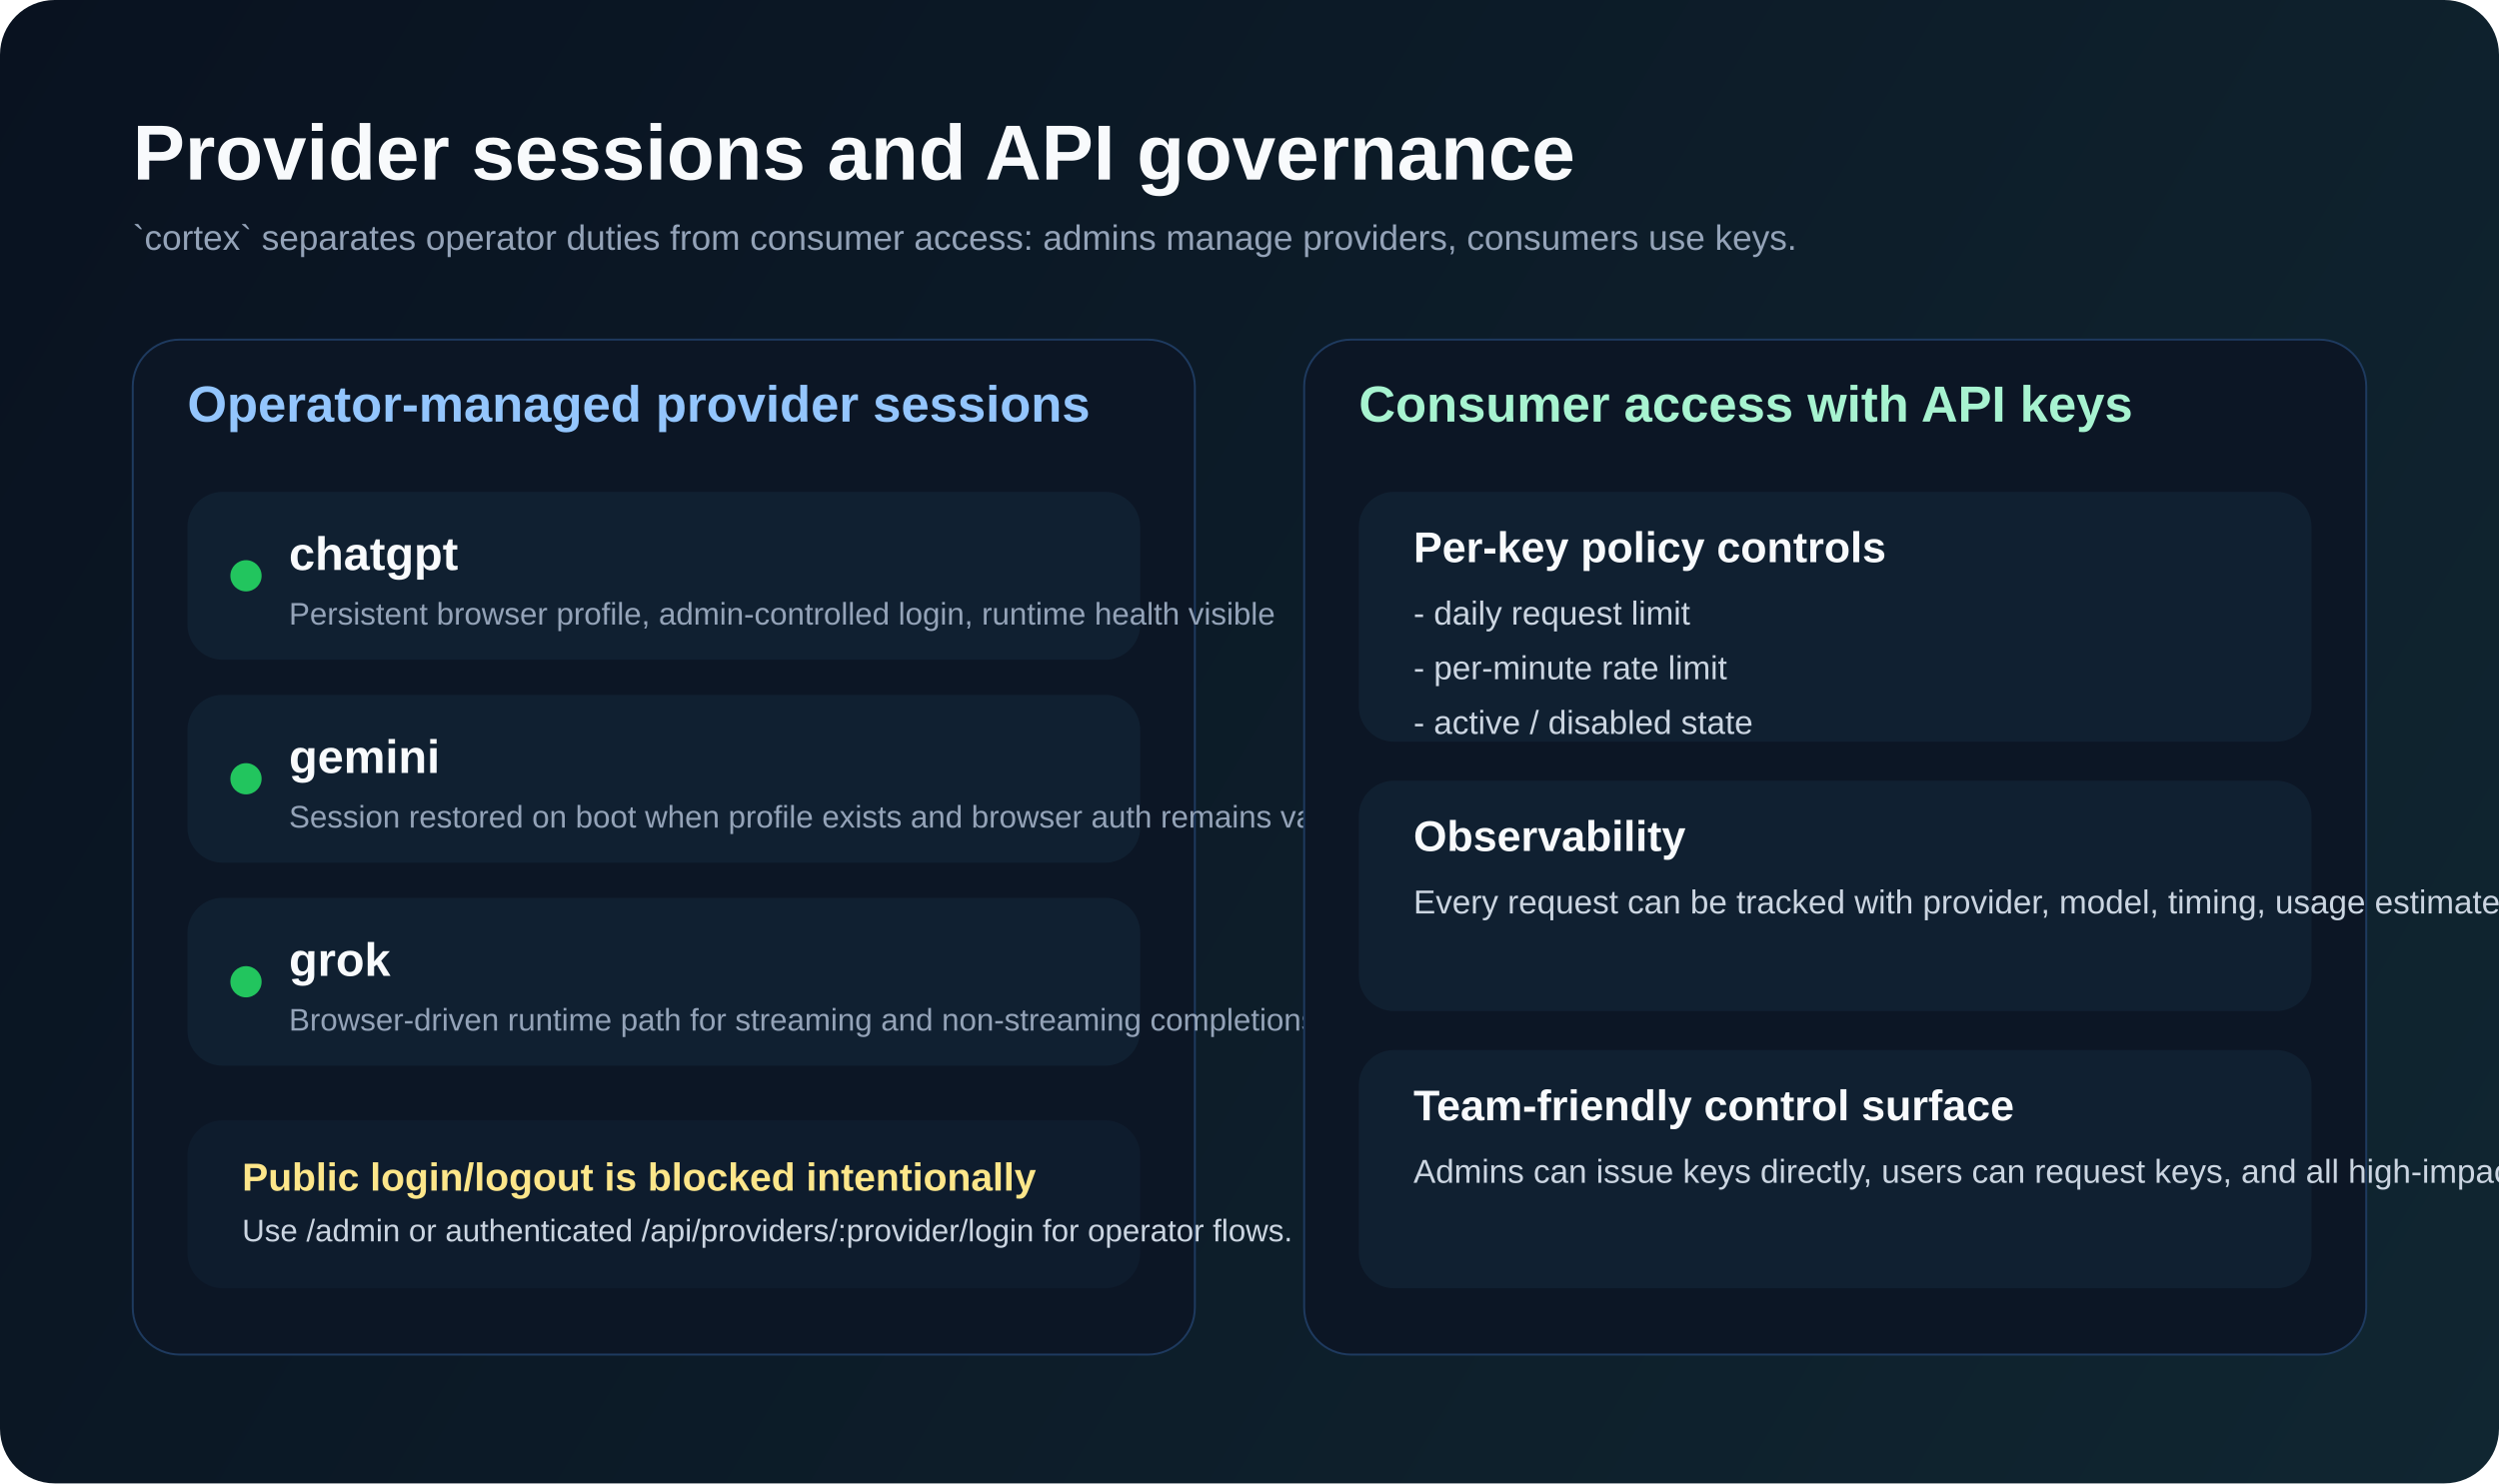
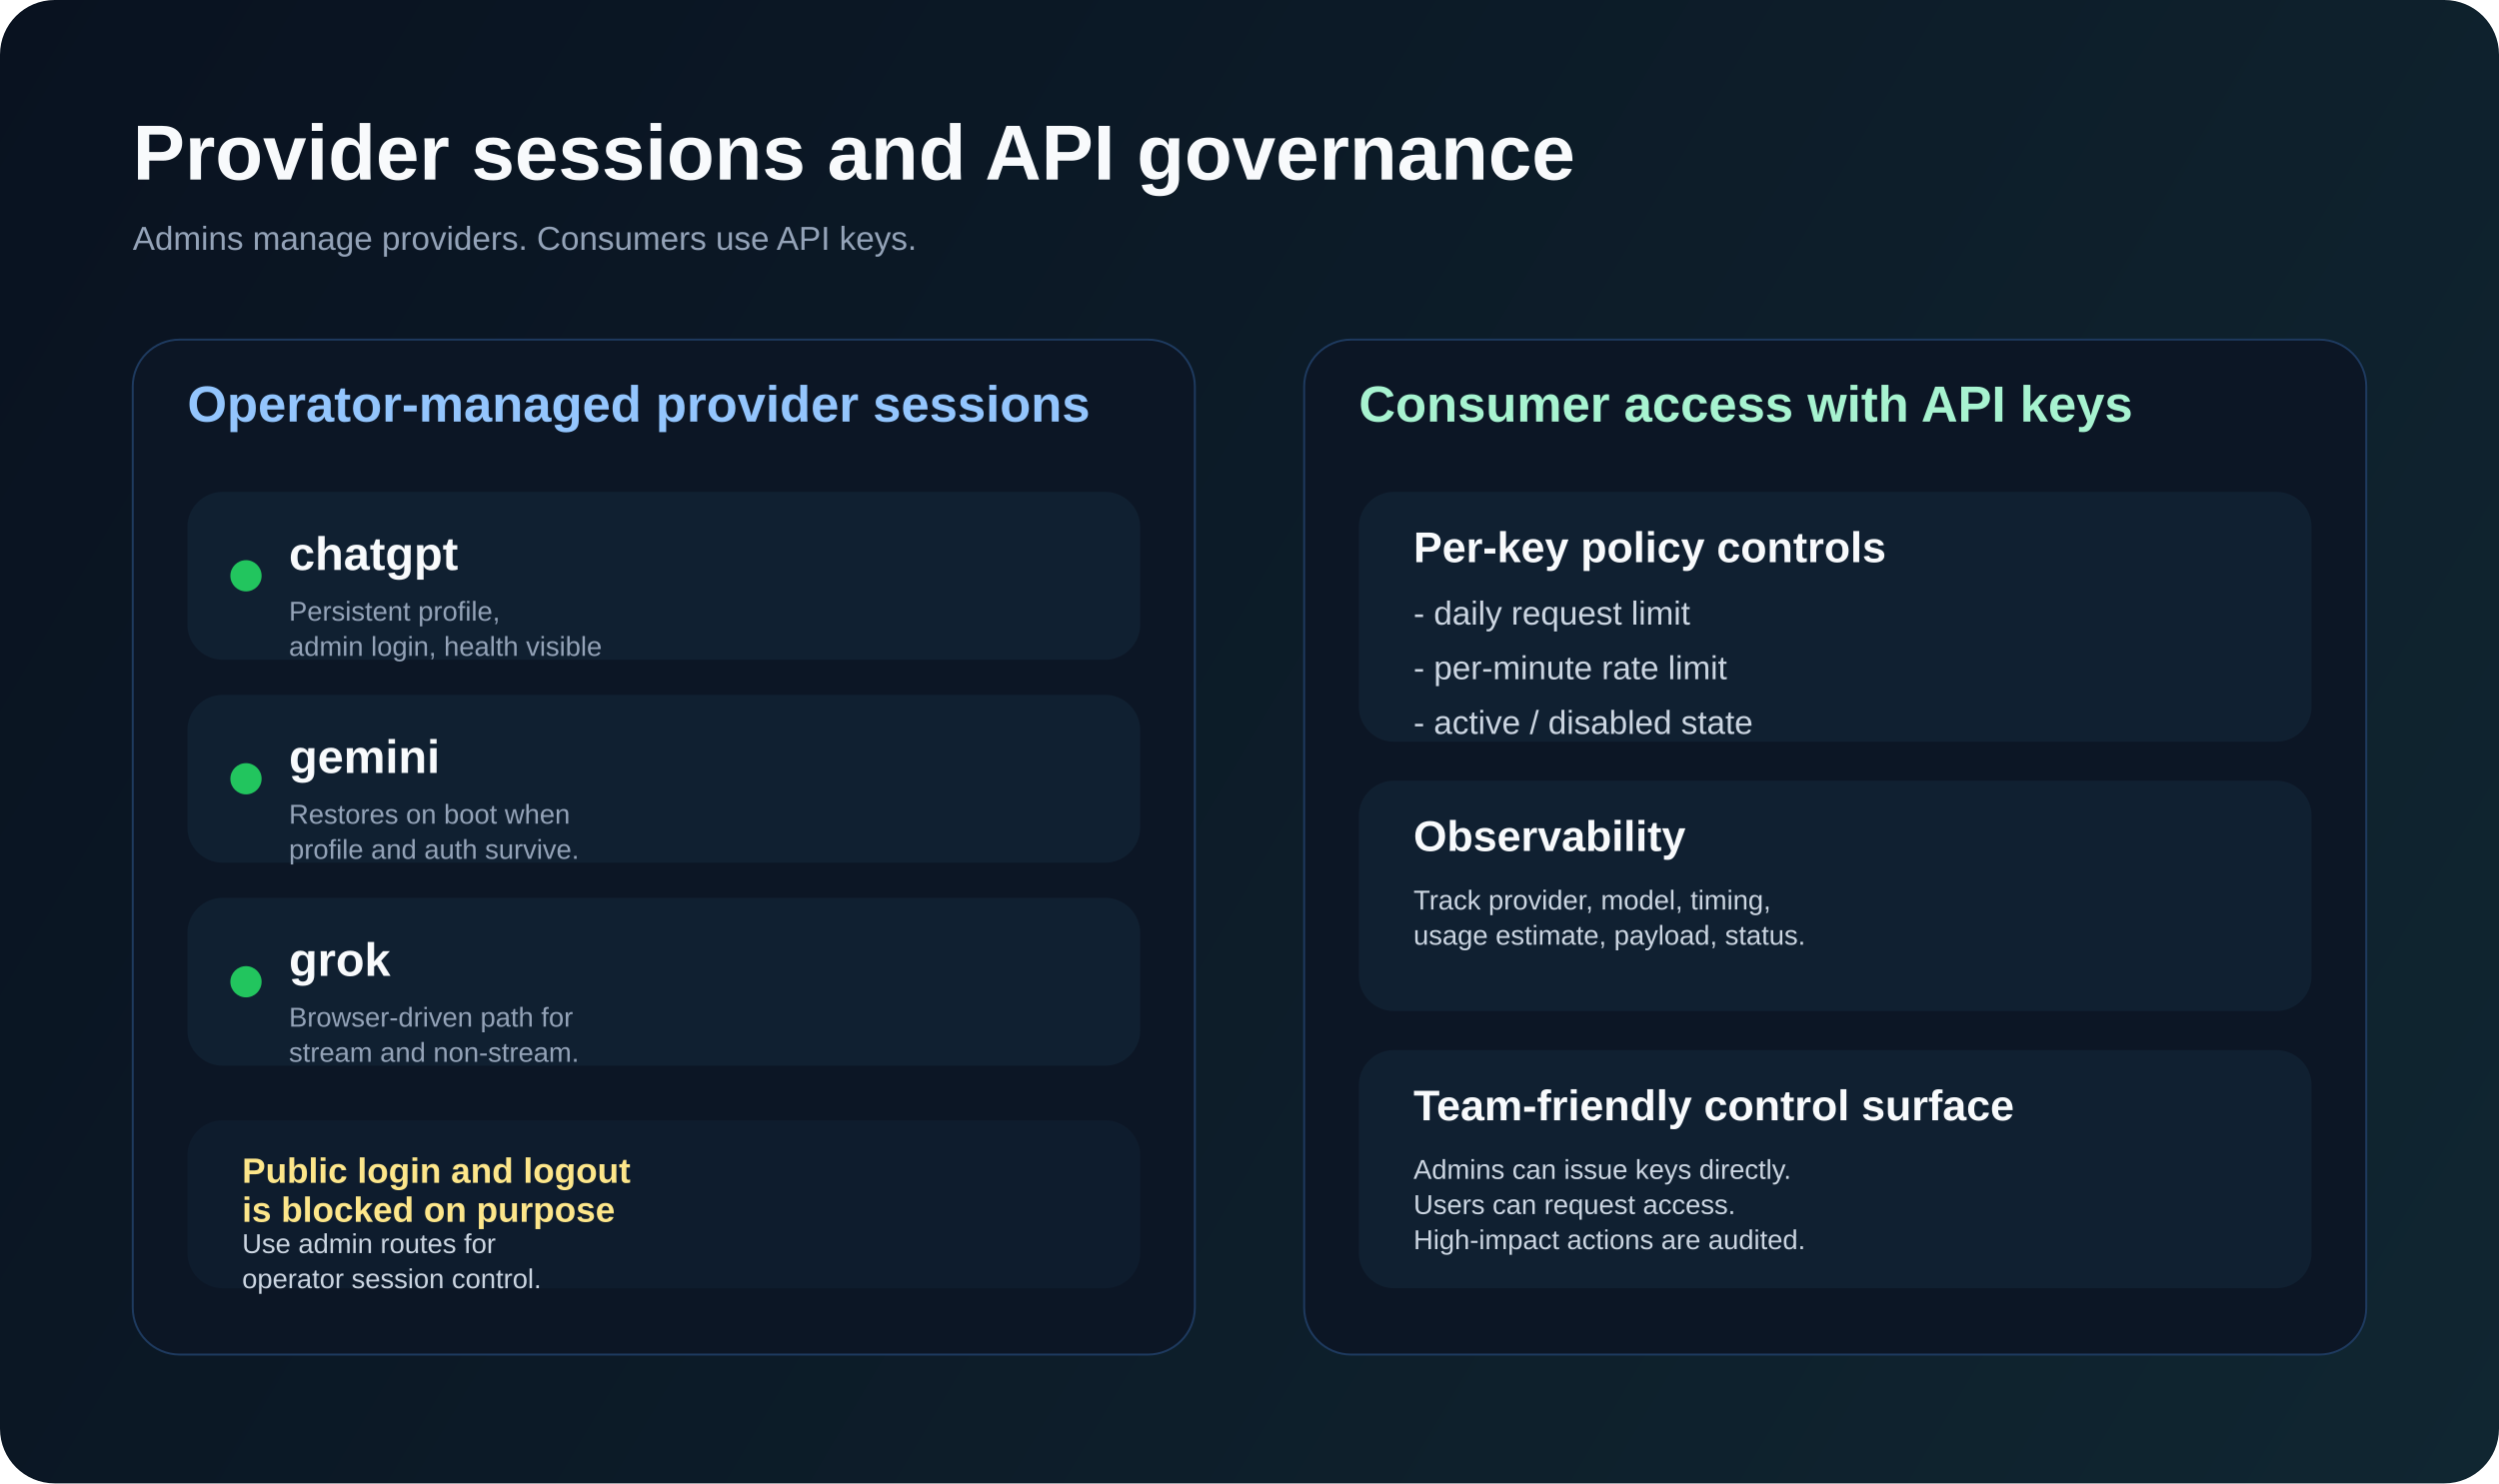
<svg xmlns="http://www.w3.org/2000/svg" width="1280" height="760" viewBox="0 0 1280 760" fill="none">
  <defs>
    <linearGradient id="bg" x1="0" y1="0" x2="1280" y2="760" gradientUnits="userSpaceOnUse">
      <stop stop-color="#091220" />
      <stop offset="1" stop-color="#102631" />
    </linearGradient>
  </defs>
  <rect width="1280" height="760" rx="28" fill="url(#bg)" />
  <text x="68" y="92" fill="#F8FAFC" font-family="Segoe UI, Arial, sans-serif" font-size="40" font-weight="800">Provider sessions and API governance</text>
-   <text x="68" y="128" fill="#94A3B8" font-family="Segoe UI, Arial, sans-serif" font-size="18">`cortex` separates operator duties from consumer access: admins manage providers, consumers use keys.</text>
+   <text x="68" y="128" fill="#94A3B8" font-family="Segoe UI, Arial, sans-serif" font-size="17">Admins manage providers. Consumers use API keys.</text>
  <rect x="68" y="174" width="544" height="520" rx="24" fill="#0C1625" stroke="#1E3A5F" />
  <text x="96" y="216" fill="#93C5FD" font-family="Segoe UI, Arial, sans-serif" font-size="26" font-weight="700">Operator-managed provider sessions</text>
  <rect x="96" y="252" width="488" height="86" rx="18" fill="#102031" />
  <circle cx="126" cy="295" r="8" fill="#22C55E" />
  <text x="148" y="292" fill="#F8FAFC" font-family="Segoe UI, Arial, sans-serif" font-size="24" font-weight="700">chatgpt</text>
-   <text x="148" y="320" fill="#94A3B8" font-family="Segoe UI, Arial, sans-serif" font-size="16">Persistent browser profile, admin-controlled login, runtime health visible</text>
+   <text x="148" y="318" fill="#94A3B8" font-family="Segoe UI, Arial, sans-serif" font-size="14">
+     <tspan x="148" dy="0">Persistent profile,</tspan>
+     <tspan x="148" dy="18">admin login, health visible</tspan>
+   </text>
  <rect x="96" y="356" width="488" height="86" rx="18" fill="#102031" />
  <circle cx="126" cy="399" r="8" fill="#22C55E" />
  <text x="148" y="396" fill="#F8FAFC" font-family="Segoe UI, Arial, sans-serif" font-size="24" font-weight="700">gemini</text>
-   <text x="148" y="424" fill="#94A3B8" font-family="Segoe UI, Arial, sans-serif" font-size="16">Session restored on boot when profile exists and browser auth remains valid</text>
+   <text x="148" y="422" fill="#94A3B8" font-family="Segoe UI, Arial, sans-serif" font-size="14">
+     <tspan x="148" dy="0">Restores on boot when</tspan>
+     <tspan x="148" dy="18">profile and auth survive.</tspan>
+   </text>
  <rect x="96" y="460" width="488" height="86" rx="18" fill="#102031" />
  <circle cx="126" cy="503" r="8" fill="#22C55E" />
  <text x="148" y="500" fill="#F8FAFC" font-family="Segoe UI, Arial, sans-serif" font-size="24" font-weight="700">grok</text>
-   <text x="148" y="528" fill="#94A3B8" font-family="Segoe UI, Arial, sans-serif" font-size="16">Browser-driven runtime path for streaming and non-streaming completions</text>
+   <text x="148" y="526" fill="#94A3B8" font-family="Segoe UI, Arial, sans-serif" font-size="14">
+     <tspan x="148" dy="0">Browser-driven path for</tspan>
+     <tspan x="148" dy="18">stream and non-stream.</tspan>
+   </text>
  <rect x="96" y="574" width="488" height="86" rx="18" fill="#0E1C2D" />
-   <text x="124" y="610" fill="#FDE68A" font-family="Segoe UI, Arial, sans-serif" font-size="20" font-weight="700">Public login/logout is blocked intentionally</text>
-   <text x="124" y="636" fill="#CBD5E1" font-family="Segoe UI, Arial, sans-serif" font-size="16">Use /admin or authenticated /api/providers/:provider/login for operator flows.</text>
+   <text x="124" y="606" fill="#FDE68A" font-family="Segoe UI, Arial, sans-serif" font-size="18" font-weight="700">
+     <tspan x="124" dy="0">Public login and logout</tspan>
+     <tspan x="124" dy="20">is blocked on purpose</tspan>
+   </text>
+   <text x="124" y="642" fill="#CBD5E1" font-family="Segoe UI, Arial, sans-serif" font-size="14">
+     <tspan x="124" dy="0">Use admin routes for</tspan>
+     <tspan x="124" dy="18">operator session control.</tspan>
+   </text>
  <rect x="668" y="174" width="544" height="520" rx="24" fill="#0C1625" stroke="#1E3A5F" />
  <text x="696" y="216" fill="#A7F3D0" font-family="Segoe UI, Arial, sans-serif" font-size="26" font-weight="700">Consumer access with API keys</text>
  <rect x="696" y="252" width="488" height="128" rx="18" fill="#102031" />
  <text x="724" y="288" fill="#F8FAFC" font-family="Segoe UI, Arial, sans-serif" font-size="22" font-weight="700">Per-key policy controls</text>
  <text x="724" y="320" fill="#CBD5E1" font-family="Segoe UI, Arial, sans-serif" font-size="17">- daily request limit</text>
  <text x="724" y="348" fill="#CBD5E1" font-family="Segoe UI, Arial, sans-serif" font-size="17">- per-minute rate limit</text>
  <text x="724" y="376" fill="#CBD5E1" font-family="Segoe UI, Arial, sans-serif" font-size="17">- active / disabled state</text>
  <rect x="696" y="400" width="488" height="118" rx="18" fill="#102031" />
  <text x="724" y="436" fill="#F8FAFC" font-family="Segoe UI, Arial, sans-serif" font-size="22" font-weight="700">Observability</text>
-   <text x="724" y="468" fill="#CBD5E1" font-family="Segoe UI, Arial, sans-serif" font-size="17">Every request can be tracked with provider, model, timing, usage estimate, payload snapshot, and status.</text>
+   <text x="724" y="466" fill="#CBD5E1" font-family="Segoe UI, Arial, sans-serif" font-size="14">
+     <tspan x="724" dy="0">Track provider, model, timing,</tspan>
+     <tspan x="724" dy="18">usage estimate, payload, status.</tspan>
+   </text>
  <rect x="696" y="538" width="488" height="122" rx="18" fill="#102031" />
  <text x="724" y="574" fill="#F8FAFC" font-family="Segoe UI, Arial, sans-serif" font-size="22" font-weight="700">Team-friendly control surface</text>
-   <text x="724" y="606" fill="#CBD5E1" font-family="Segoe UI, Arial, sans-serif" font-size="17">Admins can issue keys directly, users can request keys, and all high-impact actions are audit-visible.</text>
+   <text x="724" y="604" fill="#CBD5E1" font-family="Segoe UI, Arial, sans-serif" font-size="14">
+     <tspan x="724" dy="0">Admins can issue keys directly.</tspan>
+     <tspan x="724" dy="18">Users can request access.</tspan>
+     <tspan x="724" dy="18">High-impact actions are audited.</tspan>
+   </text>
</svg>
